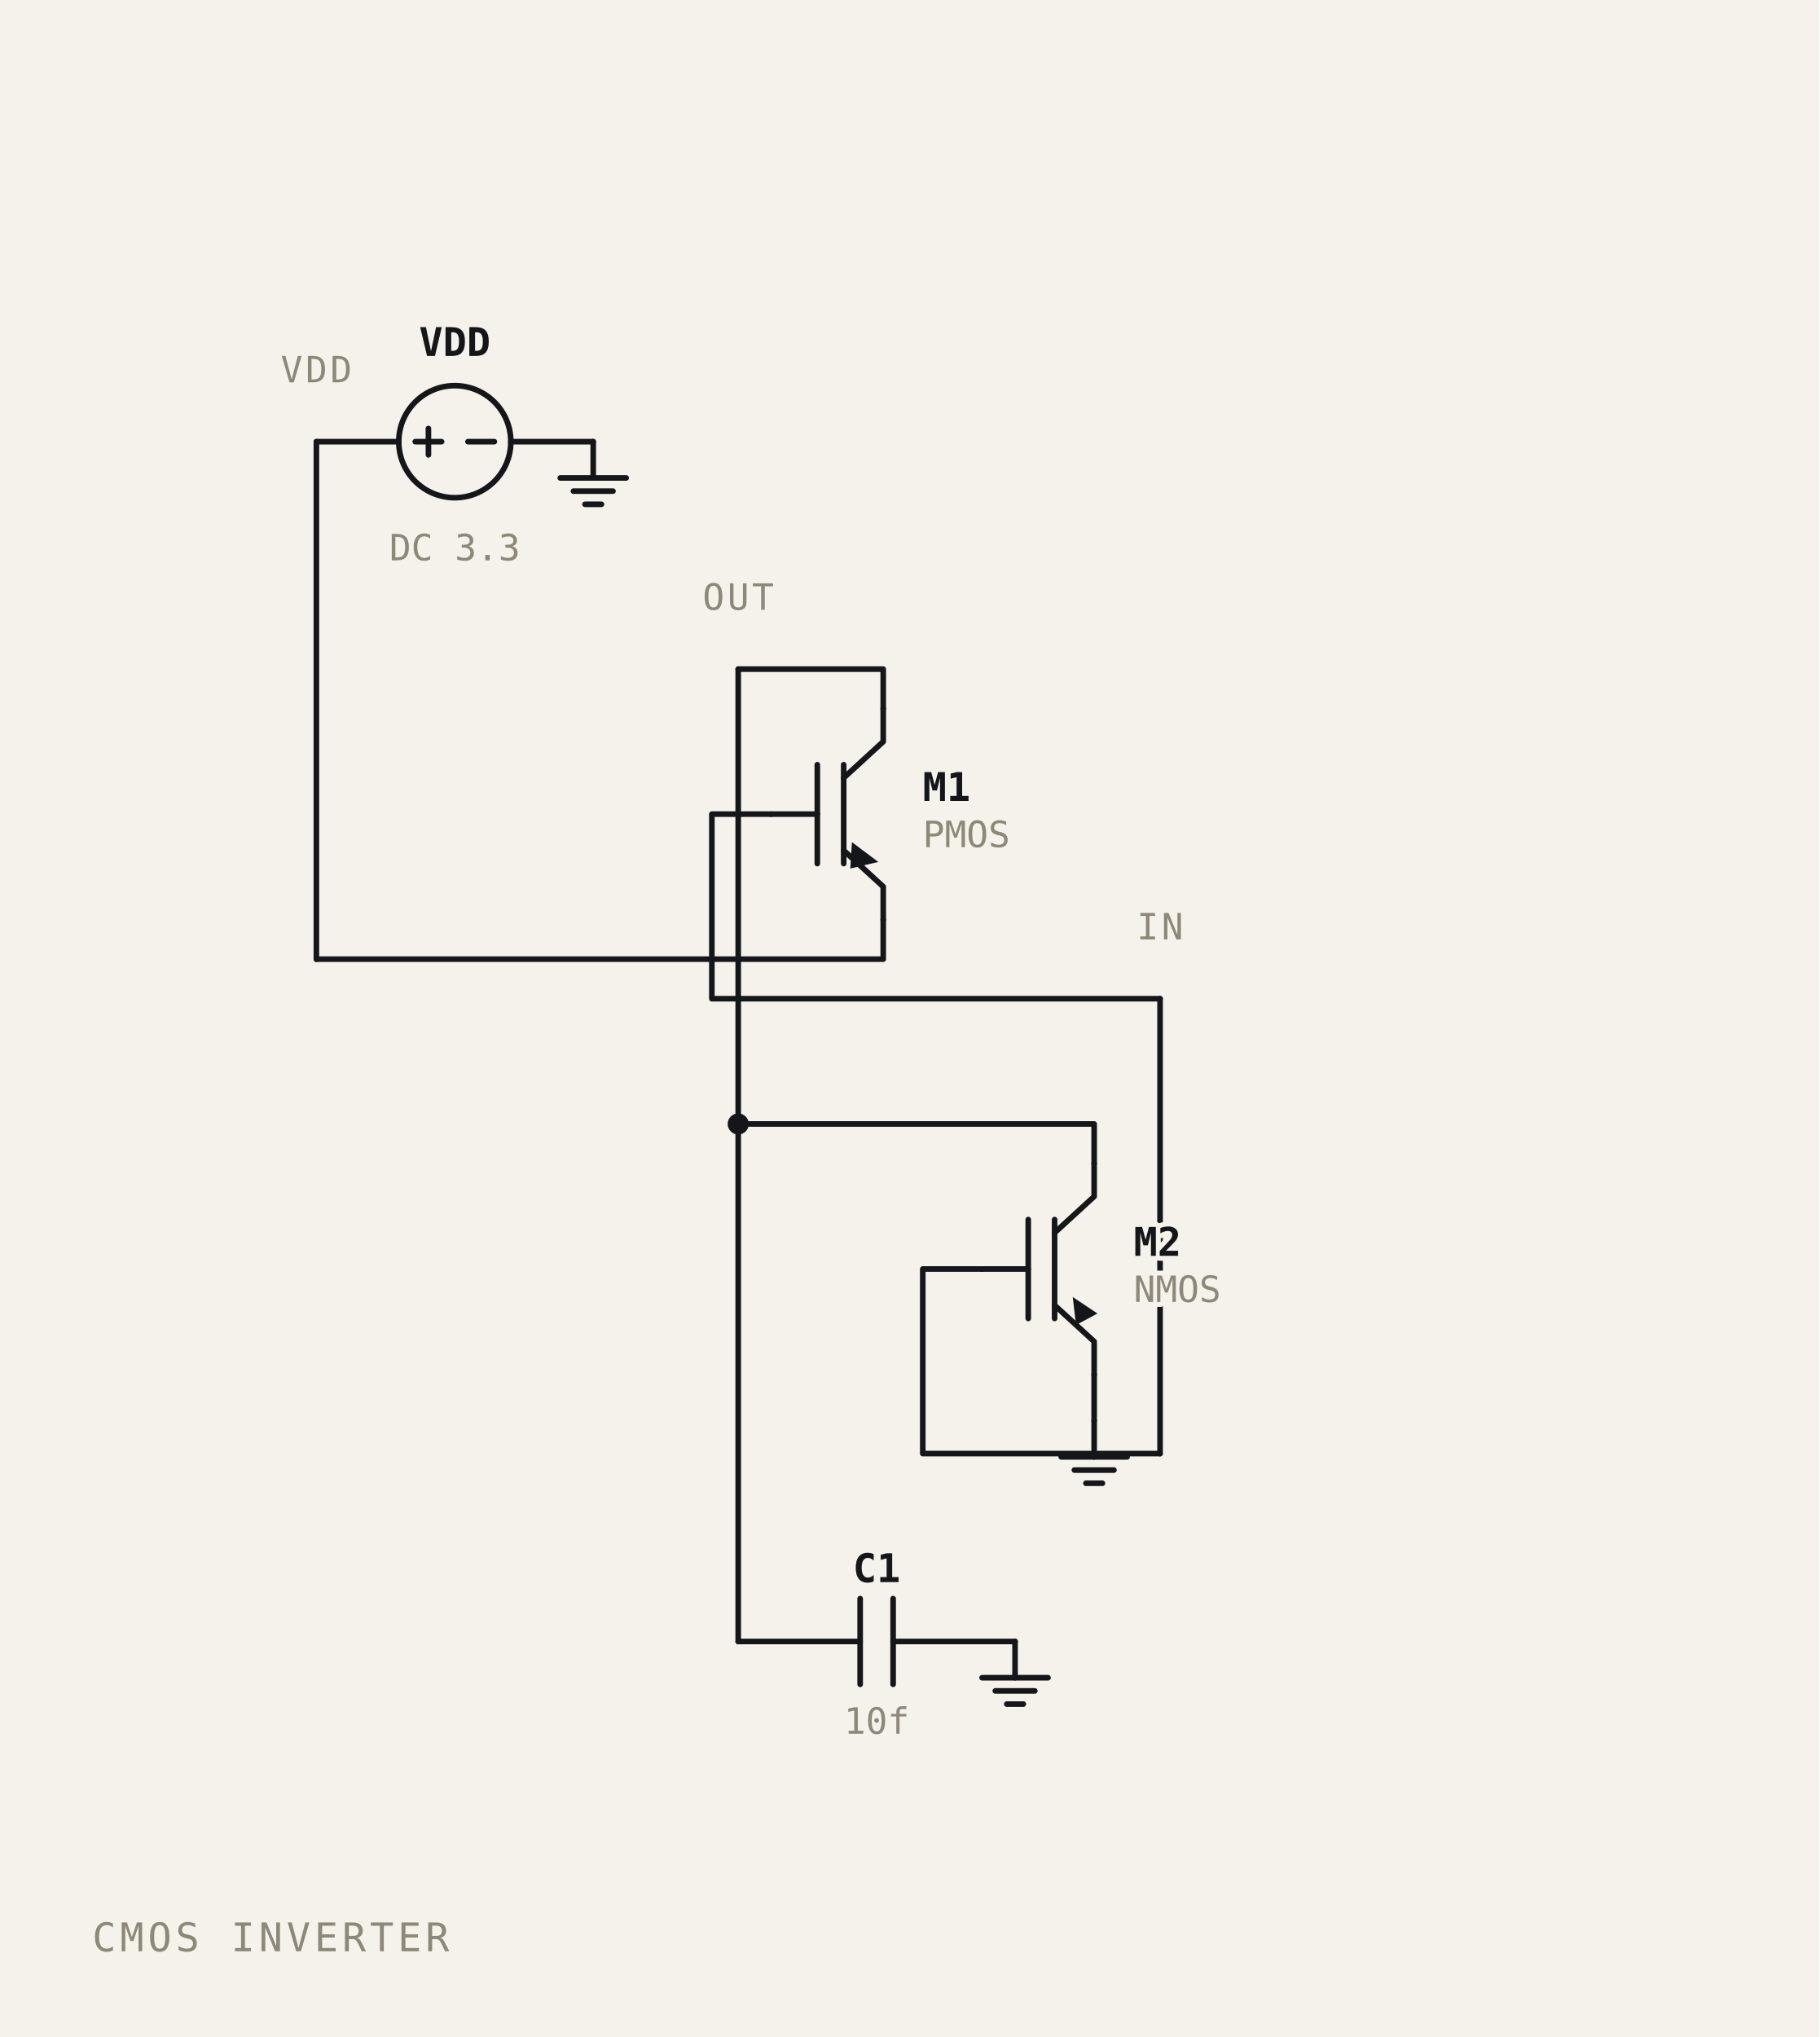
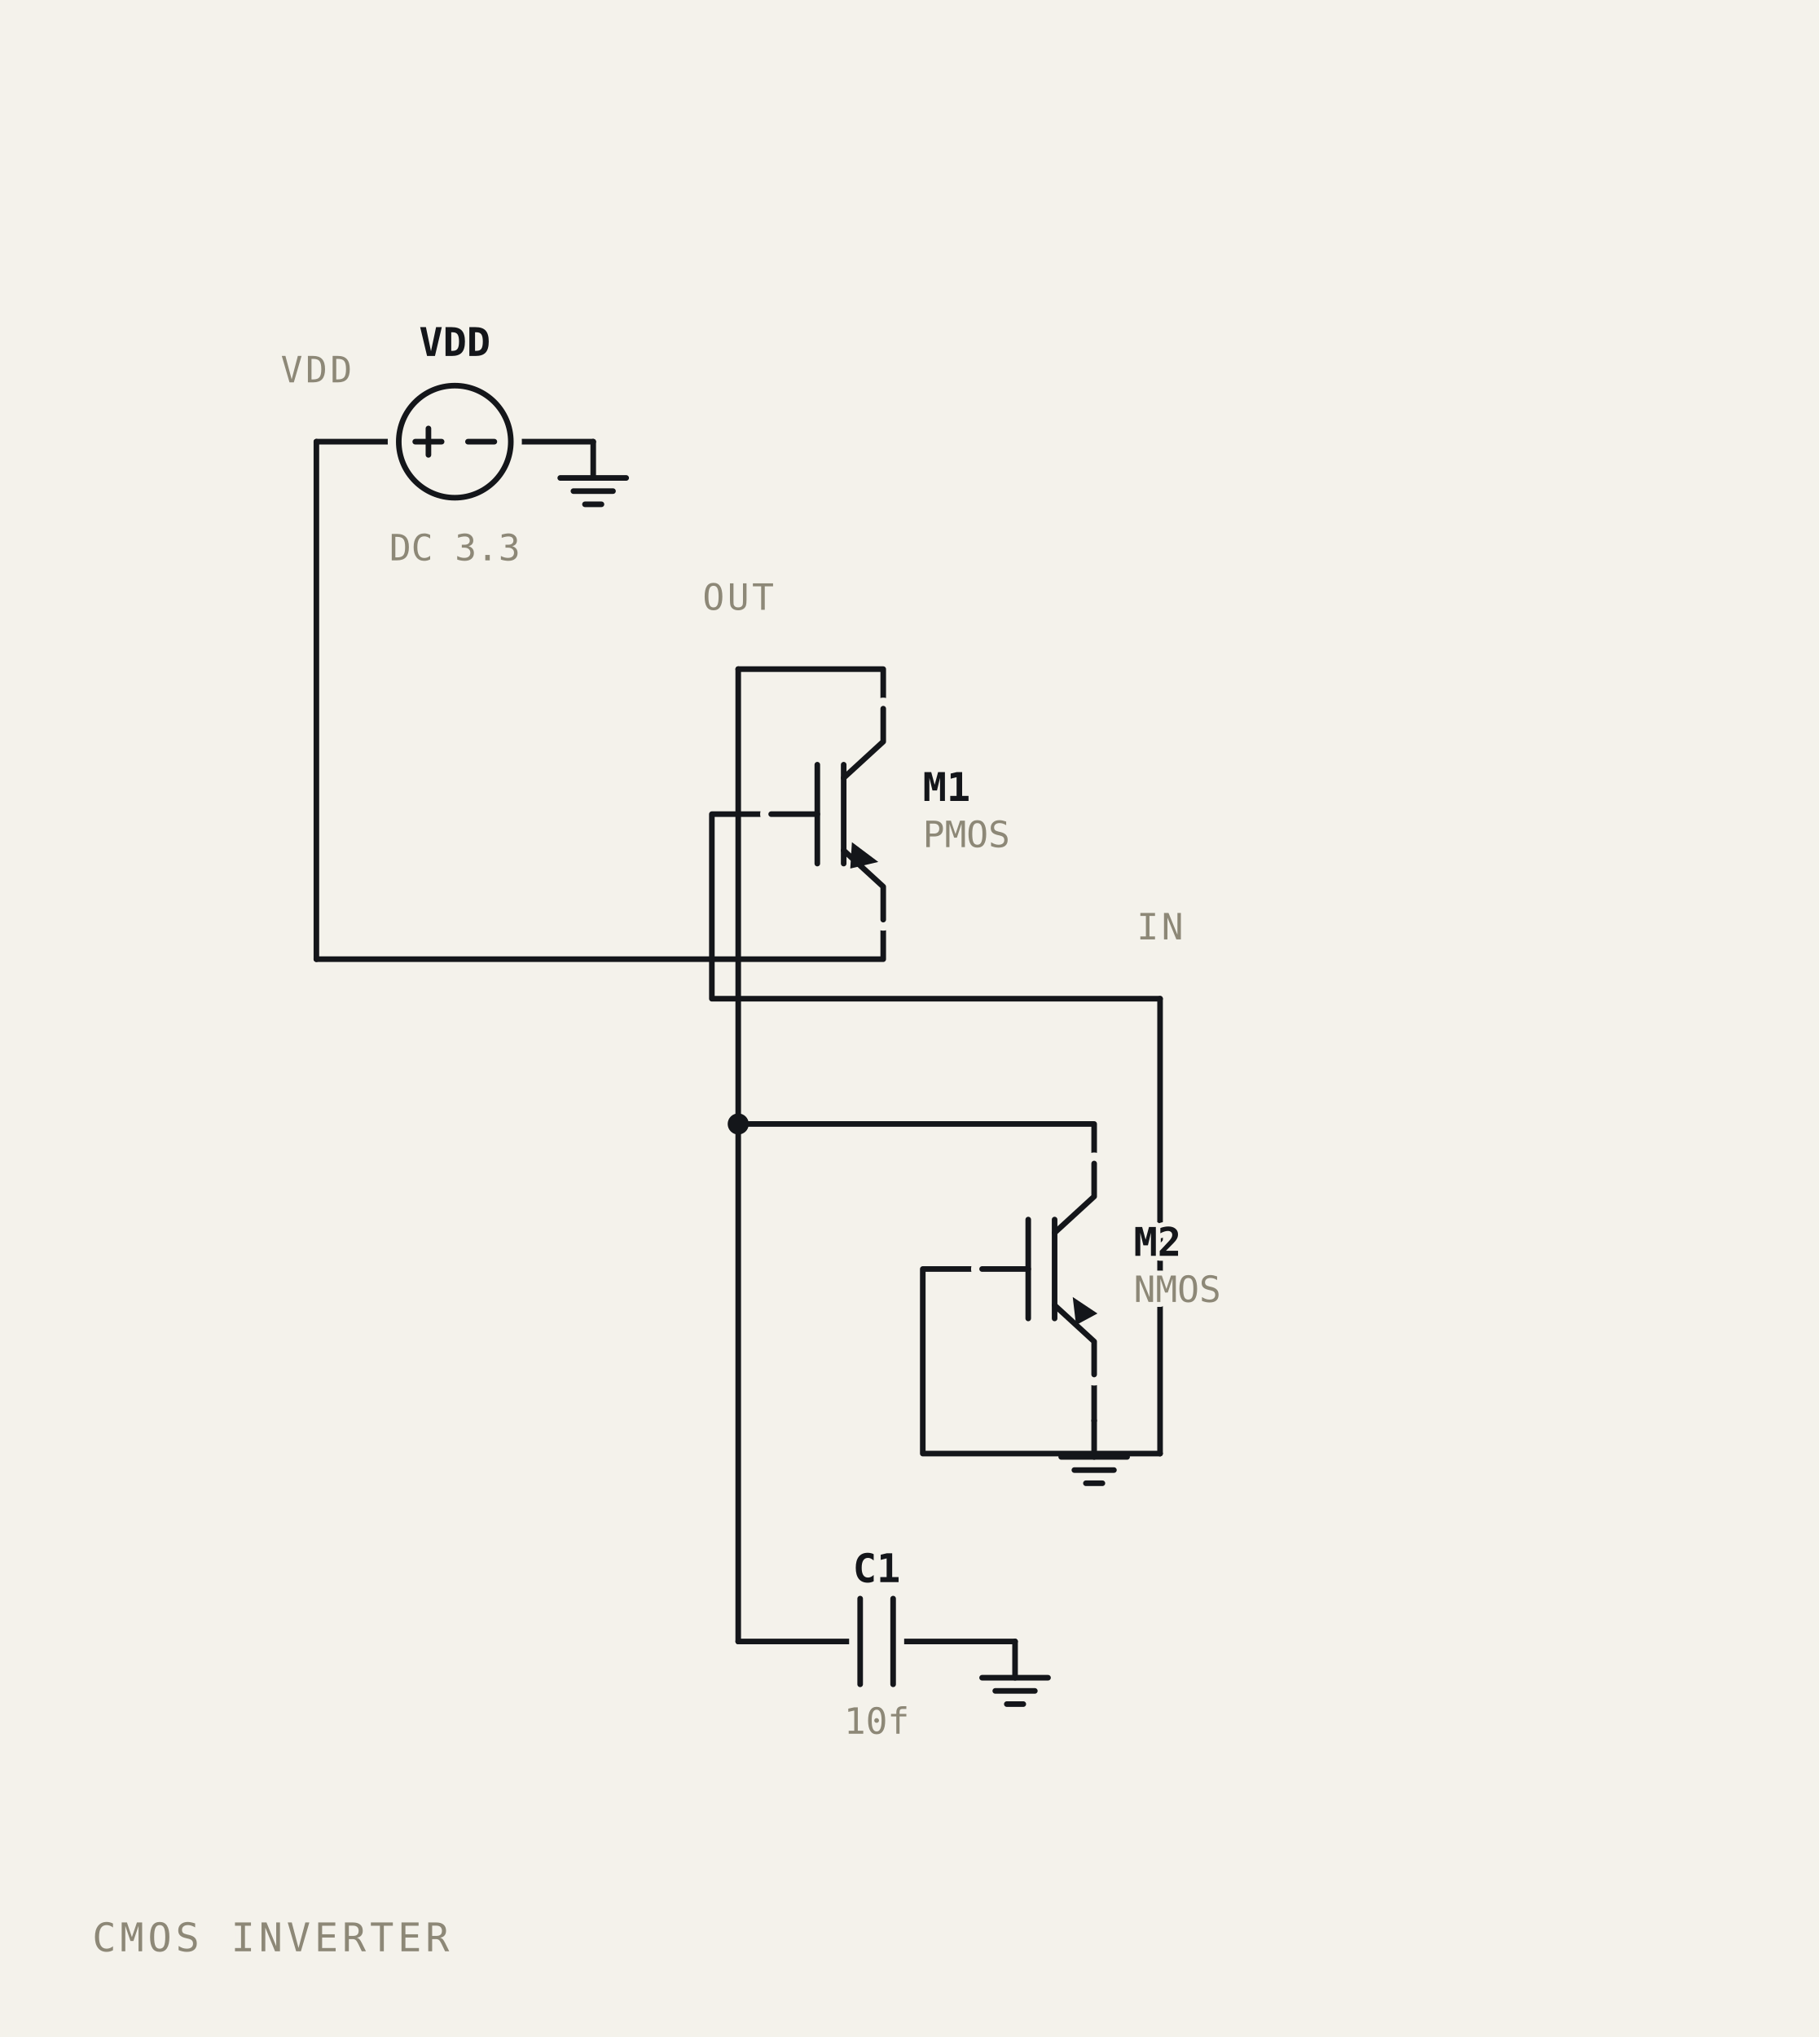
<svg xmlns="http://www.w3.org/2000/svg" width="552" height="618" viewBox="0 0 552 618">
  <rect width="552" height="618" fill="#f4f2eb" />
  <path d="M 96 134 L 96 291" fill="none" stroke="#14161a" stroke-width="1.7" stroke-linecap="round" stroke-linejoin="round" />
  <path d="M 224 203 L 224 498" fill="none" stroke="#14161a" stroke-width="1.7" stroke-linecap="round" stroke-linejoin="round" />
  <path d="M 352 303 L 352 441" fill="none" stroke="#14161a" stroke-width="1.7" stroke-linecap="round" stroke-linejoin="round" />
  <path d="M 96 134 L 121 134" fill="none" stroke="#14161a" stroke-width="1.7" stroke-linecap="round" stroke-linejoin="round" />
  <path d="M 155 134 L 180 134" fill="none" stroke="#14161a" stroke-width="1.7" stroke-linecap="round" stroke-linejoin="round" />
  <path d="M 268 215 L 268 203 L 224 203" fill="none" stroke="#14161a" stroke-width="1.7" stroke-linecap="round" stroke-linejoin="round" />
  <path d="M 268 279 L 268 291 L 96 291" fill="none" stroke="#14161a" stroke-width="1.7" stroke-linecap="round" stroke-linejoin="round" />
  <path d="M 234 247 L 216 247 L 216 303 L 352 303" fill="none" stroke="#14161a" stroke-width="1.7" stroke-linecap="round" stroke-linejoin="round" />
  <path d="M 332 353 L 332 341 L 224 341" fill="none" stroke="#14161a" stroke-width="1.7" stroke-linecap="round" stroke-linejoin="round" />
  <path d="M 332 417 L 332 431" fill="none" stroke="#14161a" stroke-width="1.7" stroke-linecap="round" stroke-linejoin="round" />
  <path d="M 298 385 L 280 385 L 280 441 L 352 441" fill="none" stroke="#14161a" stroke-width="1.7" stroke-linecap="round" stroke-linejoin="round" />
  <path d="M 224 498 L 261 498" fill="none" stroke="#14161a" stroke-width="1.7" stroke-linecap="round" stroke-linejoin="round" />
  <path d="M 271 498 L 308 498" fill="none" stroke="#14161a" stroke-width="1.7" stroke-linecap="round" stroke-linejoin="round" />
  <circle cx="224" cy="341" r="3.2" fill="#14161a" />
  <path d="M 180 134 L 180 145" fill="none" stroke="#14161a" stroke-width="1.7" stroke-linecap="round" stroke-linejoin="round" />
  <path d="M 170 145 L 190 145" fill="none" stroke="#14161a" stroke-width="1.7" stroke-linecap="round" stroke-linejoin="round" />
  <path d="M 174 149 L 186 149" fill="none" stroke="#14161a" stroke-width="1.7" stroke-linecap="round" stroke-linejoin="round" />
  <path d="M 177.5 153 L 182.5 153" fill="none" stroke="#14161a" stroke-width="1.7" stroke-linecap="round" stroke-linejoin="round" />
  <path d="M 332 431 L 332 442" fill="none" stroke="#14161a" stroke-width="1.7" stroke-linecap="round" stroke-linejoin="round" />
  <path d="M 322 442 L 342 442" fill="none" stroke="#14161a" stroke-width="1.7" stroke-linecap="round" stroke-linejoin="round" />
  <path d="M 326 446 L 338 446" fill="none" stroke="#14161a" stroke-width="1.7" stroke-linecap="round" stroke-linejoin="round" />
  <path d="M 329.5 450 L 334.5 450" fill="none" stroke="#14161a" stroke-width="1.7" stroke-linecap="round" stroke-linejoin="round" />
  <path d="M 308 498 L 308 509" fill="none" stroke="#14161a" stroke-width="1.7" stroke-linecap="round" stroke-linejoin="round" />
  <path d="M 298 509 L 318 509" fill="none" stroke="#14161a" stroke-width="1.7" stroke-linecap="round" stroke-linejoin="round" />
  <path d="M 302 513 L 314 513" fill="none" stroke="#14161a" stroke-width="1.7" stroke-linecap="round" stroke-linejoin="round" />
  <path d="M 305.5 517 L 310.5 517" fill="none" stroke="#14161a" stroke-width="1.7" stroke-linecap="round" stroke-linejoin="round" />
+   <circle cx="138" cy="134" r="17" fill="none" stroke="#f4f2eb" stroke-width="6.7" />
+   <path d="M 126 134 L 134 134 M 130 130 L 130 138" fill="none" stroke="#f4f2eb" stroke-width="6.7" stroke-linecap="round" stroke-linejoin="round" />
+   <path d="M 142 134 L 150 134" fill="none" stroke="#f4f2eb" stroke-width="6.7" stroke-linecap="round" stroke-linejoin="round" />
+   <path d="M 234 247 L 248 247" fill="none" stroke="#f4f2eb" stroke-width="6.7" stroke-linecap="round" stroke-linejoin="round" />
+   <path d="M 248 232 L 248 262" fill="none" stroke="#f4f2eb" stroke-width="6.7" stroke-linecap="round" stroke-linejoin="round" />
+   <path d="M 256 232 L 256 262" fill="none" stroke="#f4f2eb" stroke-width="6.7" stroke-linecap="round" stroke-linejoin="round" />
+   <path d="M 256 236 L 268 225 L 268 215" fill="none" stroke="#f4f2eb" stroke-width="6.7" stroke-linecap="round" stroke-linejoin="round" />
+   <path d="M 256 258 L 268 269 L 268 279" fill="none" stroke="#f4f2eb" stroke-width="6.7" stroke-linecap="round" stroke-linejoin="round" />
+   <path d="M 258.5 255.5 l 8 6 l -8.5 2 Z" fill="none" stroke="#f4f2eb" stroke-width="6.7" stroke-linecap="round" stroke-linejoin="round" />
+   <path d="M 298 385 L 312 385" fill="none" stroke="#f4f2eb" stroke-width="6.7" stroke-linecap="round" stroke-linejoin="round" />
+   <path d="M 312 370 L 312 400" fill="none" stroke="#f4f2eb" stroke-width="6.7" stroke-linecap="round" stroke-linejoin="round" />
+   <path d="M 320 370 L 320 400" fill="none" stroke="#f4f2eb" stroke-width="6.7" stroke-linecap="round" stroke-linejoin="round" />
+   <path d="M 320 374 L 332 363 L 332 353" fill="none" stroke="#f4f2eb" stroke-width="6.7" stroke-linecap="round" stroke-linejoin="round" />
+   <path d="M 320 396 L 332 407 L 332 417" fill="none" stroke="#f4f2eb" stroke-width="6.7" stroke-linecap="round" stroke-linejoin="round" />
+   <path d="M 326.5 402 l -1 -8.5 l 7.5 5 Z" fill="none" stroke="#f4f2eb" stroke-width="6.7" stroke-linecap="round" stroke-linejoin="round" />
+   <path d="M 261 485 L 261 511" fill="none" stroke="#f4f2eb" stroke-width="6.7" stroke-linecap="round" stroke-linejoin="round" />
+   <path d="M 271 485 L 271 511" fill="none" stroke="#f4f2eb" stroke-width="6.7" stroke-linecap="round" stroke-linejoin="round" />
  <circle cx="138" cy="134" r="17" fill="none" stroke="#14161a" stroke-width="1.7" />
  <path d="M 126 134 L 134 134 M 130 130 L 130 138" fill="none" stroke="#14161a" stroke-width="1.7" stroke-linecap="round" stroke-linejoin="round" />
  <path d="M 142 134 L 150 134" fill="none" stroke="#14161a" stroke-width="1.7" stroke-linecap="round" stroke-linejoin="round" />
  <path d="M 234 247 L 248 247" fill="none" stroke="#14161a" stroke-width="1.7" stroke-linecap="round" stroke-linejoin="round" />
  <path d="M 248 232 L 248 262" fill="none" stroke="#14161a" stroke-width="1.7" stroke-linecap="round" stroke-linejoin="round" />
  <path d="M 256 232 L 256 262" fill="none" stroke="#14161a" stroke-width="1.7" stroke-linecap="round" stroke-linejoin="round" />
  <path d="M 256 236 L 268 225 L 268 215" fill="none" stroke="#14161a" stroke-width="1.7" stroke-linecap="round" stroke-linejoin="round" />
  <path d="M 256 258 L 268 269 L 268 279" fill="none" stroke="#14161a" stroke-width="1.7" stroke-linecap="round" stroke-linejoin="round" />
  <path d="M 258.5 255.5 l 8 6 l -8.5 2 Z" fill="#14161a" />
  <path d="M 298 385 L 312 385" fill="none" stroke="#14161a" stroke-width="1.7" stroke-linecap="round" stroke-linejoin="round" />
  <path d="M 312 370 L 312 400" fill="none" stroke="#14161a" stroke-width="1.7" stroke-linecap="round" stroke-linejoin="round" />
  <path d="M 320 370 L 320 400" fill="none" stroke="#14161a" stroke-width="1.7" stroke-linecap="round" stroke-linejoin="round" />
  <path d="M 320 374 L 332 363 L 332 353" fill="none" stroke="#14161a" stroke-width="1.7" stroke-linecap="round" stroke-linejoin="round" />
  <path d="M 320 396 L 332 407 L 332 417" fill="none" stroke="#14161a" stroke-width="1.7" stroke-linecap="round" stroke-linejoin="round" />
  <path d="M 326.5 402 l -1 -8.5 l 7.5 5 Z" fill="#14161a" />
  <path d="M 261 485 L 261 511" fill="none" stroke="#14161a" stroke-width="1.7" stroke-linecap="round" stroke-linejoin="round" />
  <path d="M 271 485 L 271 511" fill="none" stroke="#14161a" stroke-width="1.7" stroke-linecap="round" stroke-linejoin="round" />
  <text x="138" y="108" text-anchor="middle" font-family="ui-monospace, SFMono-Regular, Menlo, Consolas, monospace" font-size="12" stroke="#f4f2eb" stroke-width="3" paint-order="stroke" stroke-linejoin="round" font-weight="600" fill="#14161a">VDD</text>
  <text x="138" y="170" text-anchor="middle" font-family="ui-monospace, SFMono-Regular, Menlo, Consolas, monospace" font-size="11" stroke="#f4f2eb" stroke-width="3" paint-order="stroke" stroke-linejoin="round" fill="#8d8877">DC 3.3</text>
  <text x="280" y="243" text-anchor="start" font-family="ui-monospace, SFMono-Regular, Menlo, Consolas, monospace" font-size="12" stroke="#f4f2eb" stroke-width="3" paint-order="stroke" stroke-linejoin="round" font-weight="600" fill="#14161a">M1</text>
  <text x="280" y="257" text-anchor="start" font-family="ui-monospace, SFMono-Regular, Menlo, Consolas, monospace" font-size="11" stroke="#f4f2eb" stroke-width="3" paint-order="stroke" stroke-linejoin="round" fill="#8d8877">PMOS</text>
  <text x="344" y="381" text-anchor="start" font-family="ui-monospace, SFMono-Regular, Menlo, Consolas, monospace" font-size="12" stroke="#f4f2eb" stroke-width="3" paint-order="stroke" stroke-linejoin="round" font-weight="600" fill="#14161a">M2</text>
  <text x="344" y="395" text-anchor="start" font-family="ui-monospace, SFMono-Regular, Menlo, Consolas, monospace" font-size="11" stroke="#f4f2eb" stroke-width="3" paint-order="stroke" stroke-linejoin="round" fill="#8d8877">NMOS</text>
  <text x="266" y="480" text-anchor="middle" font-family="ui-monospace, SFMono-Regular, Menlo, Consolas, monospace" font-size="12" stroke="#f4f2eb" stroke-width="3" paint-order="stroke" stroke-linejoin="round" font-weight="600" fill="#14161a">C1</text>
  <text x="266" y="526" text-anchor="middle" font-family="ui-monospace, SFMono-Regular, Menlo, Consolas, monospace" font-size="11" stroke="#f4f2eb" stroke-width="3" paint-order="stroke" stroke-linejoin="round" fill="#8d8877">10f</text>
  <text x="96" y="116" text-anchor="middle" font-family="ui-monospace, SFMono-Regular, Menlo, Consolas, monospace" font-size="11" stroke="#f4f2eb" stroke-width="3" paint-order="stroke" stroke-linejoin="round" letter-spacing="0.08em" fill="#8d8877">VDD</text>
  <text x="224" y="185" text-anchor="middle" font-family="ui-monospace, SFMono-Regular, Menlo, Consolas, monospace" font-size="11" stroke="#f4f2eb" stroke-width="3" paint-order="stroke" stroke-linejoin="round" letter-spacing="0.08em" fill="#8d8877">OUT</text>
  <text x="352" y="285" text-anchor="middle" font-family="ui-monospace, SFMono-Regular, Menlo, Consolas, monospace" font-size="11" stroke="#f4f2eb" stroke-width="3" paint-order="stroke" stroke-linejoin="round" letter-spacing="0.08em" fill="#8d8877">IN</text>
  <text x="28" y="592" text-anchor="start" font-family="ui-monospace, SFMono-Regular, Menlo, Consolas, monospace" font-size="12" stroke="#f4f2eb" stroke-width="3" paint-order="stroke" stroke-linejoin="round" letter-spacing="0.1em" fill="#8d8877">CMOS INVERTER</text>
</svg>
